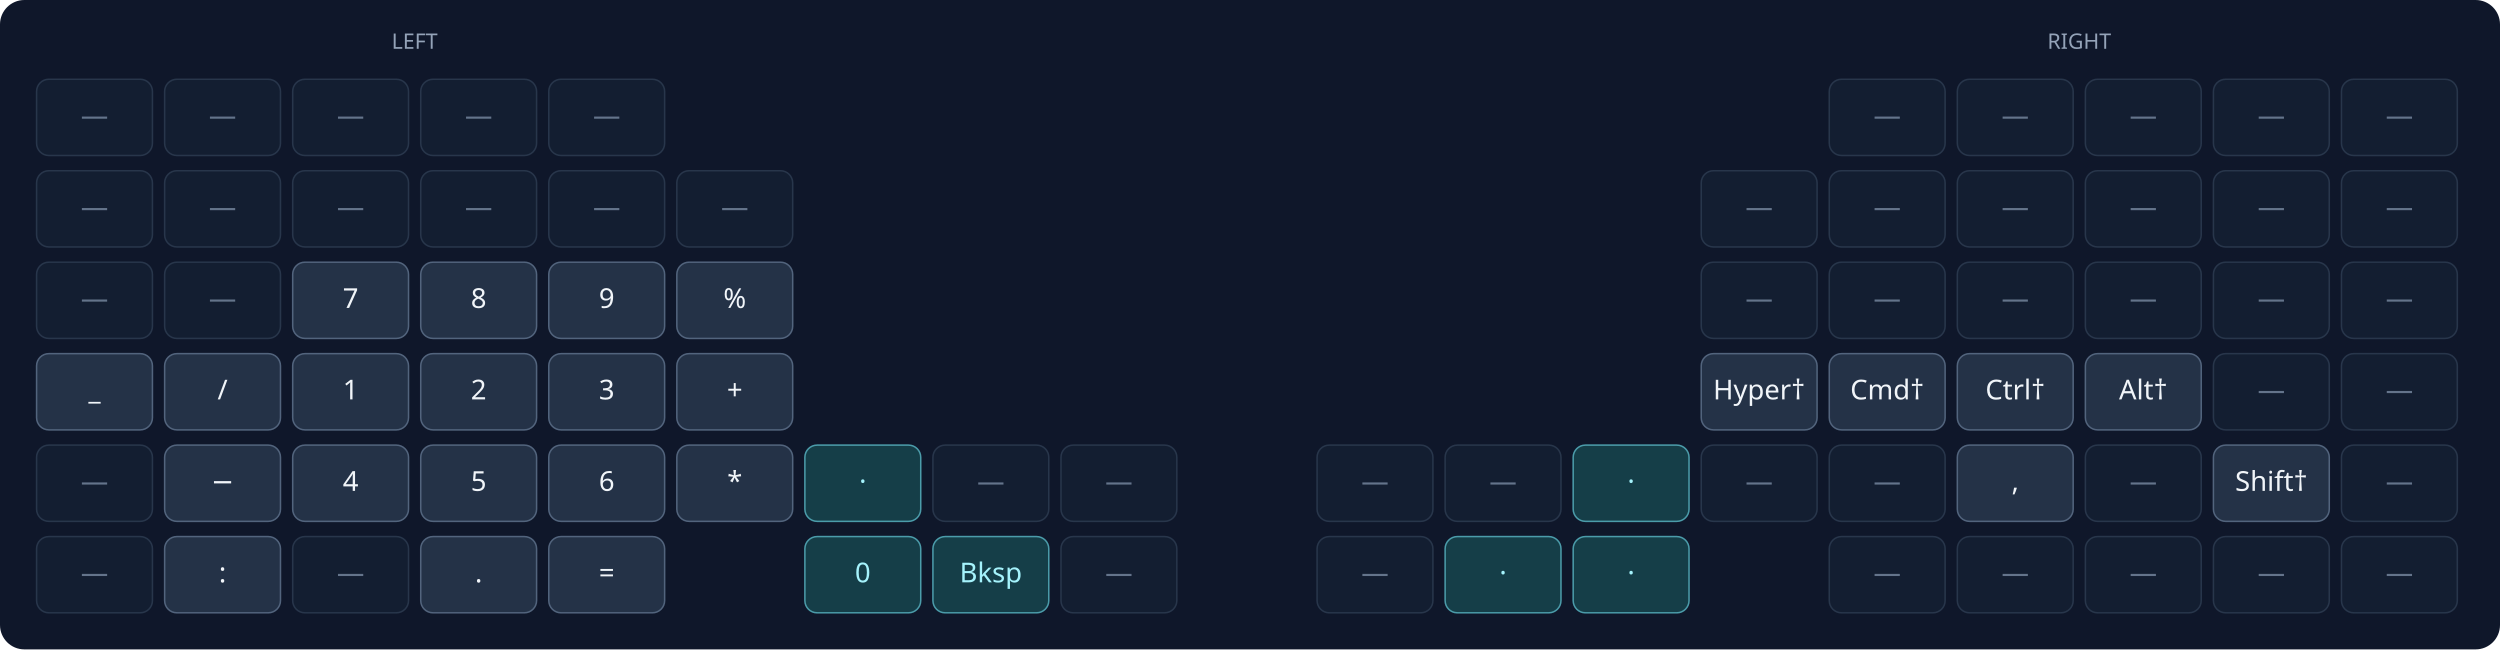
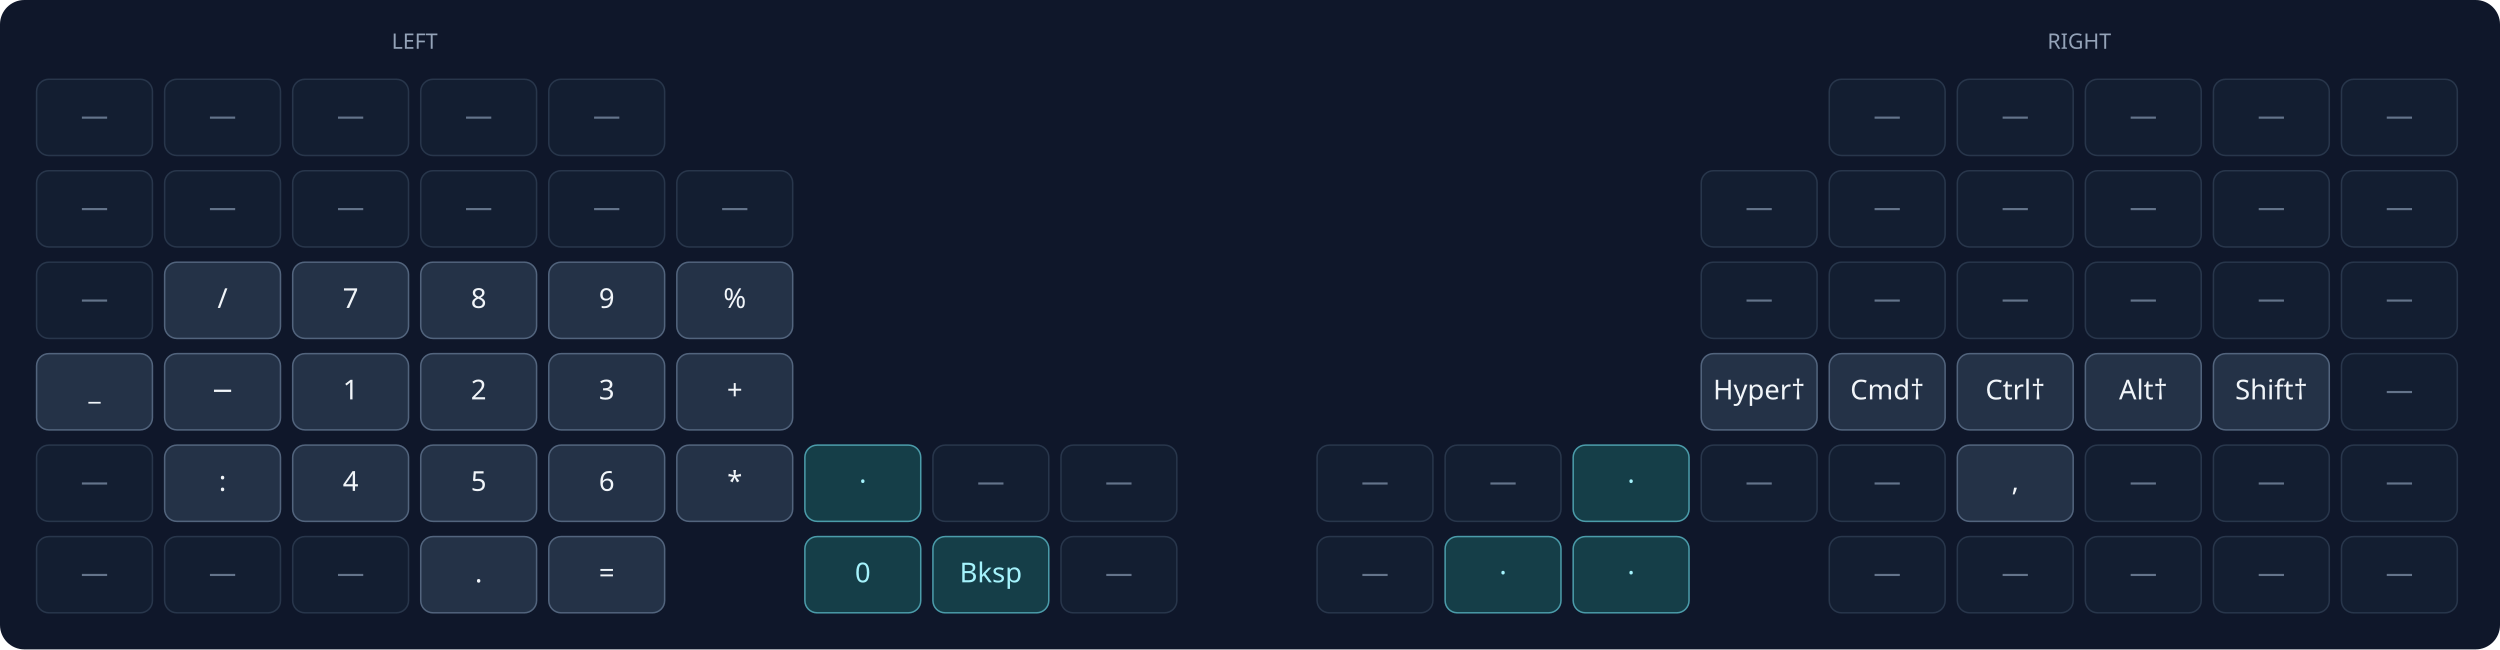
<svg xmlns="http://www.w3.org/2000/svg" width="1640" height="426" viewBox="0 0 1640 426" role="img" aria-labelledby="title desc">
  <rect width="1640" height="426" rx="16" fill="#0f172a" />
  <g font-family="system-ui, sans-serif" text-anchor="middle">
    <text x="272" y="32" fill="#94a3b8" font-size="14">LEFT</text>
    <text x="1364" y="32" fill="#94a3b8" font-size="14">RIGHT</text>
    <g data-position="0" data-binding="&amp;none">
      <rect x="24" y="52" width="76" height="50" rx="8" fill="#131e31" stroke="#28364b" />
      <text x="62" y="82" fill="#64748b" font-size="18">—</text>
    </g>
    <g data-position="1" data-binding="&amp;none">
      <rect x="108" y="52" width="76" height="50" rx="8" fill="#131e31" stroke="#28364b" />
      <text x="146" y="82" fill="#64748b" font-size="18">—</text>
    </g>
    <g data-position="2" data-binding="&amp;none">
      <rect x="192" y="52" width="76" height="50" rx="8" fill="#131e31" stroke="#28364b" />
      <text x="230" y="82" fill="#64748b" font-size="18">—</text>
    </g>
    <g data-position="3" data-binding="&amp;none">
      <rect x="276" y="52" width="76" height="50" rx="8" fill="#131e31" stroke="#28364b" />
      <text x="314" y="82" fill="#64748b" font-size="18">—</text>
    </g>
    <g data-position="4" data-binding="&amp;none">
      <rect x="360" y="52" width="76" height="50" rx="8" fill="#131e31" stroke="#28364b" />
      <text x="398" y="82" fill="#64748b" font-size="18">—</text>
    </g>
    <g data-position="5" data-binding="&amp;none">
      <rect x="1200" y="52" width="76" height="50" rx="8" fill="#131e31" stroke="#28364b" />
      <text x="1238" y="82" fill="#64748b" font-size="18">—</text>
    </g>
    <g data-position="6" data-binding="&amp;none">
      <rect x="1284" y="52" width="76" height="50" rx="8" fill="#131e31" stroke="#28364b" />
      <text x="1322" y="82" fill="#64748b" font-size="18">—</text>
    </g>
    <g data-position="7" data-binding="&amp;none">
      <rect x="1368" y="52" width="76" height="50" rx="8" fill="#131e31" stroke="#28364b" />
      <text x="1406" y="82" fill="#64748b" font-size="18">—</text>
    </g>
    <g data-position="8" data-binding="&amp;none">
      <rect x="1452" y="52" width="76" height="50" rx="8" fill="#131e31" stroke="#28364b" />
      <text x="1490" y="82" fill="#64748b" font-size="18">—</text>
    </g>
    <g data-position="9" data-binding="&amp;none">
      <rect x="1536" y="52" width="76" height="50" rx="8" fill="#131e31" stroke="#28364b" />
      <text x="1574" y="82" fill="#64748b" font-size="18">—</text>
    </g>
    <g data-position="10" data-binding="&amp;none">
      <rect x="24" y="112" width="76" height="50" rx="8" fill="#131e31" stroke="#28364b" />
      <text x="62" y="142" fill="#64748b" font-size="18">—</text>
    </g>
    <g data-position="11" data-binding="&amp;none">
      <rect x="108" y="112" width="76" height="50" rx="8" fill="#131e31" stroke="#28364b" />
      <text x="146" y="142" fill="#64748b" font-size="18">—</text>
    </g>
    <g data-position="12" data-binding="&amp;none">
      <rect x="192" y="112" width="76" height="50" rx="8" fill="#131e31" stroke="#28364b" />
      <text x="230" y="142" fill="#64748b" font-size="18">—</text>
    </g>
    <g data-position="13" data-binding="&amp;none">
      <rect x="276" y="112" width="76" height="50" rx="8" fill="#131e31" stroke="#28364b" />
      <text x="314" y="142" fill="#64748b" font-size="18">—</text>
    </g>
    <g data-position="14" data-binding="&amp;none">
      <rect x="360" y="112" width="76" height="50" rx="8" fill="#131e31" stroke="#28364b" />
      <text x="398" y="142" fill="#64748b" font-size="18">—</text>
    </g>
    <g data-position="15" data-binding="&amp;none">
      <rect x="444" y="112" width="76" height="50" rx="8" fill="#131e31" stroke="#28364b" />
      <text x="482" y="142" fill="#64748b" font-size="18">—</text>
    </g>
    <g data-position="16" data-binding="&amp;none">
      <rect x="1116" y="112" width="76" height="50" rx="8" fill="#131e31" stroke="#28364b" />
      <text x="1154" y="142" fill="#64748b" font-size="18">—</text>
    </g>
    <g data-position="17" data-binding="&amp;none">
      <rect x="1200" y="112" width="76" height="50" rx="8" fill="#131e31" stroke="#28364b" />
      <text x="1238" y="142" fill="#64748b" font-size="18">—</text>
    </g>
    <g data-position="18" data-binding="&amp;none">
      <rect x="1284" y="112" width="76" height="50" rx="8" fill="#131e31" stroke="#28364b" />
      <text x="1322" y="142" fill="#64748b" font-size="18">—</text>
    </g>
    <g data-position="19" data-binding="&amp;none">
      <rect x="1368" y="112" width="76" height="50" rx="8" fill="#131e31" stroke="#28364b" />
      <text x="1406" y="142" fill="#64748b" font-size="18">—</text>
    </g>
    <g data-position="20" data-binding="&amp;none">
      <rect x="1452" y="112" width="76" height="50" rx="8" fill="#131e31" stroke="#28364b" />
      <text x="1490" y="142" fill="#64748b" font-size="18">—</text>
    </g>
    <g data-position="21" data-binding="&amp;none">
      <rect x="1536" y="112" width="76" height="50" rx="8" fill="#131e31" stroke="#28364b" />
      <text x="1574" y="142" fill="#64748b" font-size="18">—</text>
    </g>
    <g data-position="22" data-binding="&amp;none">
      <rect x="24" y="172" width="76" height="50" rx="8" fill="#131e31" stroke="#28364b" />
      <text x="62" y="202" fill="#64748b" font-size="18">—</text>
    </g>
-     <g data-position="23" data-binding="&amp;none">
-       <rect x="108" y="172" width="76" height="50" rx="8" fill="#131e31" stroke="#28364b" />
-       <text x="146" y="202" fill="#64748b" font-size="18">—</text>
+     <g data-position="23" data-binding="&amp;kp FSLH">
+       <rect x="108" y="172" width="76" height="50" rx="8" fill="#243247" stroke="#52647d" />
+       <text x="146" y="202" fill="#f1f5f9" font-size="18">/</text>
    </g>
    <g data-position="24" data-binding="&amp;kp N7">
      <rect x="192" y="172" width="76" height="50" rx="8" fill="#243247" stroke="#52647d" />
      <text x="230" y="202" fill="#f1f5f9" font-size="18">7</text>
    </g>
    <g data-position="25" data-binding="&amp;kp N8">
      <rect x="276" y="172" width="76" height="50" rx="8" fill="#243247" stroke="#52647d" />
      <text x="314" y="202" fill="#f1f5f9" font-size="18">8</text>
    </g>
    <g data-position="26" data-binding="&amp;kp N9">
      <rect x="360" y="172" width="76" height="50" rx="8" fill="#243247" stroke="#52647d" />
      <text x="398" y="202" fill="#f1f5f9" font-size="18">9</text>
    </g>
    <g data-position="27" data-binding="&amp;kp PRCNT">
      <rect x="444" y="172" width="76" height="50" rx="8" fill="#243247" stroke="#52647d" />
      <text x="482" y="202" fill="#f1f5f9" font-size="18">%</text>
    </g>
    <g data-position="28" data-binding="&amp;none">
      <rect x="1116" y="172" width="76" height="50" rx="8" fill="#131e31" stroke="#28364b" />
      <text x="1154" y="202" fill="#64748b" font-size="18">—</text>
    </g>
    <g data-position="29" data-binding="&amp;none">
      <rect x="1200" y="172" width="76" height="50" rx="8" fill="#131e31" stroke="#28364b" />
      <text x="1238" y="202" fill="#64748b" font-size="18">—</text>
    </g>
    <g data-position="30" data-binding="&amp;none">
      <rect x="1284" y="172" width="76" height="50" rx="8" fill="#131e31" stroke="#28364b" />
      <text x="1322" y="202" fill="#64748b" font-size="18">—</text>
    </g>
    <g data-position="31" data-binding="&amp;none">
      <rect x="1368" y="172" width="76" height="50" rx="8" fill="#131e31" stroke="#28364b" />
      <text x="1406" y="202" fill="#64748b" font-size="18">—</text>
    </g>
    <g data-position="32" data-binding="&amp;none">
      <rect x="1452" y="172" width="76" height="50" rx="8" fill="#131e31" stroke="#28364b" />
      <text x="1490" y="202" fill="#64748b" font-size="18">—</text>
    </g>
    <g data-position="33" data-binding="&amp;none">
      <rect x="1536" y="172" width="76" height="50" rx="8" fill="#131e31" stroke="#28364b" />
      <text x="1574" y="202" fill="#64748b" font-size="18">—</text>
    </g>
    <g data-position="34" data-binding="&amp;kp UNDER">
      <rect x="24" y="232" width="76" height="50" rx="8" fill="#243247" stroke="#52647d" />
      <text x="62" y="262" fill="#f1f5f9" font-size="18">_</text>
    </g>
-     <g data-position="35" data-binding="&amp;kp FSLH">
+     <g data-position="35" data-binding="&amp;kp MINUS">
      <rect x="108" y="232" width="76" height="50" rx="8" fill="#243247" stroke="#52647d" />
-       <text x="146" y="262" fill="#f1f5f9" font-size="18">/</text>
+       <text x="146" y="262" fill="#f1f5f9" font-size="18">−</text>
    </g>
    <g data-position="36" data-binding="&amp;kp N1">
      <rect x="192" y="232" width="76" height="50" rx="8" fill="#243247" stroke="#52647d" />
      <text x="230" y="262" fill="#f1f5f9" font-size="18">1</text>
    </g>
    <g data-position="37" data-binding="&amp;kp N2">
      <rect x="276" y="232" width="76" height="50" rx="8" fill="#243247" stroke="#52647d" />
      <text x="314" y="262" fill="#f1f5f9" font-size="18">2</text>
    </g>
    <g data-position="38" data-binding="&amp;kp N3">
      <rect x="360" y="232" width="76" height="50" rx="8" fill="#243247" stroke="#52647d" />
      <text x="398" y="262" fill="#f1f5f9" font-size="18">3</text>
    </g>
    <g data-position="39" data-binding="&amp;kp PLUS">
      <rect x="444" y="232" width="76" height="50" rx="8" fill="#243247" stroke="#52647d" />
      <text x="482" y="262" fill="#f1f5f9" font-size="18">+</text>
    </g>
    <g data-position="40" data-binding="&amp;sk HYPER_MOD">
      <rect x="1116" y="232" width="76" height="50" rx="8" fill="#243247" stroke="#52647d" />
      <text x="1154" y="262" fill="#f1f5f9" font-size="18">Hyper†</text>
    </g>
    <g data-position="41" data-binding="&amp;sk LGUI">
      <rect x="1200" y="232" width="76" height="50" rx="8" fill="#243247" stroke="#52647d" />
      <text x="1238" y="262" fill="#f1f5f9" font-size="18">Cmd†</text>
    </g>
    <g data-position="42" data-binding="&amp;sk LCTRL">
      <rect x="1284" y="232" width="76" height="50" rx="8" fill="#243247" stroke="#52647d" />
      <text x="1322" y="262" fill="#f1f5f9" font-size="18">Ctrl†</text>
    </g>
    <g data-position="43" data-binding="&amp;sk LALT">
      <rect x="1368" y="232" width="76" height="50" rx="8" fill="#243247" stroke="#52647d" />
      <text x="1406" y="262" fill="#f1f5f9" font-size="18">Alt†</text>
    </g>
-     <g data-position="44" data-binding="&amp;none">
-       <rect x="1452" y="232" width="76" height="50" rx="8" fill="#131e31" stroke="#28364b" />
-       <text x="1490" y="262" fill="#64748b" font-size="18">—</text>
+     <g data-position="44" data-binding="&amp;sk LSHFT">
+       <rect x="1452" y="232" width="76" height="50" rx="8" fill="#243247" stroke="#52647d" />
+       <text x="1490" y="262" fill="#f1f5f9" font-size="18">Shift†</text>
    </g>
    <g data-position="45" data-binding="&amp;none">
      <rect x="1536" y="232" width="76" height="50" rx="8" fill="#131e31" stroke="#28364b" />
      <text x="1574" y="262" fill="#64748b" font-size="18">—</text>
    </g>
    <g data-position="46" data-binding="&amp;none">
      <rect x="24" y="292" width="76" height="50" rx="8" fill="#131e31" stroke="#28364b" />
      <text x="62" y="322" fill="#64748b" font-size="18">—</text>
    </g>
-     <g data-position="47" data-binding="&amp;kp MINUS">
+     <g data-position="47" data-binding="&amp;kp COLON">
      <rect x="108" y="292" width="76" height="50" rx="8" fill="#243247" stroke="#52647d" />
-       <text x="146" y="322" fill="#f1f5f9" font-size="18">−</text>
+       <text x="146" y="322" fill="#f1f5f9" font-size="18">:</text>
    </g>
    <g data-position="48" data-binding="&amp;kp N4">
      <rect x="192" y="292" width="76" height="50" rx="8" fill="#243247" stroke="#52647d" />
      <text x="230" y="322" fill="#f1f5f9" font-size="18">4</text>
    </g>
    <g data-position="49" data-binding="&amp;kp N5">
      <rect x="276" y="292" width="76" height="50" rx="8" fill="#243247" stroke="#52647d" />
      <text x="314" y="322" fill="#f1f5f9" font-size="18">5</text>
    </g>
    <g data-position="50" data-binding="&amp;kp N6">
      <rect x="360" y="292" width="76" height="50" rx="8" fill="#243247" stroke="#52647d" />
      <text x="398" y="322" fill="#f1f5f9" font-size="18">6</text>
    </g>
    <g data-position="51" data-binding="&amp;kp ASTRK">
      <rect x="444" y="292" width="76" height="50" rx="8" fill="#243247" stroke="#52647d" />
      <text x="482" y="322" fill="#f1f5f9" font-size="18">*</text>
    </g>
    <g data-position="52" data-binding="&amp;trans">
      <rect x="528" y="292" width="76" height="50" rx="8" fill="#153e48" stroke="#4b9caa" />
      <text x="566" y="322" fill="#a5f3fc" font-size="18">·</text>
    </g>
    <g data-position="53" data-binding="&amp;none">
      <rect x="612" y="292" width="76" height="50" rx="8" fill="#131e31" stroke="#28364b" />
      <text x="650" y="322" fill="#64748b" font-size="18">—</text>
    </g>
    <g data-position="54" data-binding="&amp;none">
      <rect x="696" y="292" width="76" height="50" rx="8" fill="#131e31" stroke="#28364b" />
      <text x="734" y="322" fill="#64748b" font-size="18">—</text>
    </g>
    <g data-position="55" data-binding="&amp;none">
      <rect x="864" y="292" width="76" height="50" rx="8" fill="#131e31" stroke="#28364b" />
      <text x="902" y="322" fill="#64748b" font-size="18">—</text>
    </g>
    <g data-position="56" data-binding="&amp;none">
      <rect x="948" y="292" width="76" height="50" rx="8" fill="#131e31" stroke="#28364b" />
      <text x="986" y="322" fill="#64748b" font-size="18">—</text>
    </g>
    <g data-position="57" data-binding="&amp;trans">
      <rect x="1032" y="292" width="76" height="50" rx="8" fill="#153e48" stroke="#4b9caa" />
      <text x="1070" y="322" fill="#a5f3fc" font-size="18">·</text>
    </g>
    <g data-position="58" data-binding="&amp;none">
      <rect x="1116" y="292" width="76" height="50" rx="8" fill="#131e31" stroke="#28364b" />
      <text x="1154" y="322" fill="#64748b" font-size="18">—</text>
    </g>
    <g data-position="59" data-binding="&amp;none">
      <rect x="1200" y="292" width="76" height="50" rx="8" fill="#131e31" stroke="#28364b" />
      <text x="1238" y="322" fill="#64748b" font-size="18">—</text>
    </g>
    <g data-position="60" data-binding="&amp;kp COMMA">
      <rect x="1284" y="292" width="76" height="50" rx="8" fill="#243247" stroke="#52647d" />
      <text x="1322" y="322" fill="#f1f5f9" font-size="18">,</text>
    </g>
    <g data-position="61" data-binding="&amp;none">
      <rect x="1368" y="292" width="76" height="50" rx="8" fill="#131e31" stroke="#28364b" />
      <text x="1406" y="322" fill="#64748b" font-size="18">—</text>
    </g>
-     <g data-position="62" data-binding="&amp;sk LSHFT">
-       <rect x="1452" y="292" width="76" height="50" rx="8" fill="#243247" stroke="#52647d" />
-       <text x="1490" y="322" fill="#f1f5f9" font-size="18">Shift†</text>
+     <g data-position="62" data-binding="&amp;none">
+       <rect x="1452" y="292" width="76" height="50" rx="8" fill="#131e31" stroke="#28364b" />
+       <text x="1490" y="322" fill="#64748b" font-size="18">—</text>
    </g>
    <g data-position="63" data-binding="&amp;none">
      <rect x="1536" y="292" width="76" height="50" rx="8" fill="#131e31" stroke="#28364b" />
      <text x="1574" y="322" fill="#64748b" font-size="18">—</text>
    </g>
    <g data-position="64" data-binding="&amp;none">
      <rect x="24" y="352" width="76" height="50" rx="8" fill="#131e31" stroke="#28364b" />
      <text x="62" y="382" fill="#64748b" font-size="18">—</text>
    </g>
-     <g data-position="65" data-binding="&amp;kp COLON">
-       <rect x="108" y="352" width="76" height="50" rx="8" fill="#243247" stroke="#52647d" />
-       <text x="146" y="382" fill="#f1f5f9" font-size="18">:</text>
+     <g data-position="65" data-binding="&amp;none">
+       <rect x="108" y="352" width="76" height="50" rx="8" fill="#131e31" stroke="#28364b" />
+       <text x="146" y="382" fill="#64748b" font-size="18">—</text>
    </g>
    <g data-position="66" data-binding="&amp;none">
      <rect x="192" y="352" width="76" height="50" rx="8" fill="#131e31" stroke="#28364b" />
      <text x="230" y="382" fill="#64748b" font-size="18">—</text>
    </g>
    <g data-position="67" data-binding="&amp;kp DOT">
      <rect x="276" y="352" width="76" height="50" rx="8" fill="#243247" stroke="#52647d" />
      <text x="314" y="382" fill="#f1f5f9" font-size="18">.</text>
    </g>
    <g data-position="68" data-binding="&amp;kp EQUAL">
      <rect x="360" y="352" width="76" height="50" rx="8" fill="#243247" stroke="#52647d" />
      <text x="398" y="382" fill="#f1f5f9" font-size="18">=</text>
    </g>
    <g data-position="69" data-binding="&amp;kp N0">
      <rect x="528" y="352" width="76" height="50" rx="8" fill="#153e48" stroke="#4b9caa" />
      <text x="566" y="382" fill="#a5f3fc" font-size="18">0</text>
    </g>
    <g data-position="70" data-binding="&amp;kp BSPC">
      <rect x="612" y="352" width="76" height="50" rx="8" fill="#153e48" stroke="#4b9caa" />
      <text x="650" y="382" fill="#a5f3fc" font-size="18">Bksp</text>
    </g>
    <g data-position="71" data-binding="&amp;none">
      <rect x="696" y="352" width="76" height="50" rx="8" fill="#131e31" stroke="#28364b" />
      <text x="734" y="382" fill="#64748b" font-size="18">—</text>
    </g>
    <g data-position="72" data-binding="&amp;none">
      <rect x="864" y="352" width="76" height="50" rx="8" fill="#131e31" stroke="#28364b" />
      <text x="902" y="382" fill="#64748b" font-size="18">—</text>
    </g>
    <g data-position="73" data-binding="&amp;trans">
      <rect x="948" y="352" width="76" height="50" rx="8" fill="#153e48" stroke="#4b9caa" />
      <text x="986" y="382" fill="#a5f3fc" font-size="18">·</text>
    </g>
    <g data-position="74" data-binding="&amp;trans">
      <rect x="1032" y="352" width="76" height="50" rx="8" fill="#153e48" stroke="#4b9caa" />
      <text x="1070" y="382" fill="#a5f3fc" font-size="18">·</text>
    </g>
    <g data-position="75" data-binding="&amp;none">
      <rect x="1200" y="352" width="76" height="50" rx="8" fill="#131e31" stroke="#28364b" />
      <text x="1238" y="382" fill="#64748b" font-size="18">—</text>
    </g>
    <g data-position="76" data-binding="&amp;none">
      <rect x="1284" y="352" width="76" height="50" rx="8" fill="#131e31" stroke="#28364b" />
      <text x="1322" y="382" fill="#64748b" font-size="18">—</text>
    </g>
    <g data-position="77" data-binding="&amp;none">
      <rect x="1368" y="352" width="76" height="50" rx="8" fill="#131e31" stroke="#28364b" />
      <text x="1406" y="382" fill="#64748b" font-size="18">—</text>
    </g>
    <g data-position="78" data-binding="&amp;none">
      <rect x="1452" y="352" width="76" height="50" rx="8" fill="#131e31" stroke="#28364b" />
      <text x="1490" y="382" fill="#64748b" font-size="18">—</text>
    </g>
    <g data-position="79" data-binding="&amp;none">
      <rect x="1536" y="352" width="76" height="50" rx="8" fill="#131e31" stroke="#28364b" />
      <text x="1574" y="382" fill="#64748b" font-size="18">—</text>
    </g>
  </g>
</svg>
